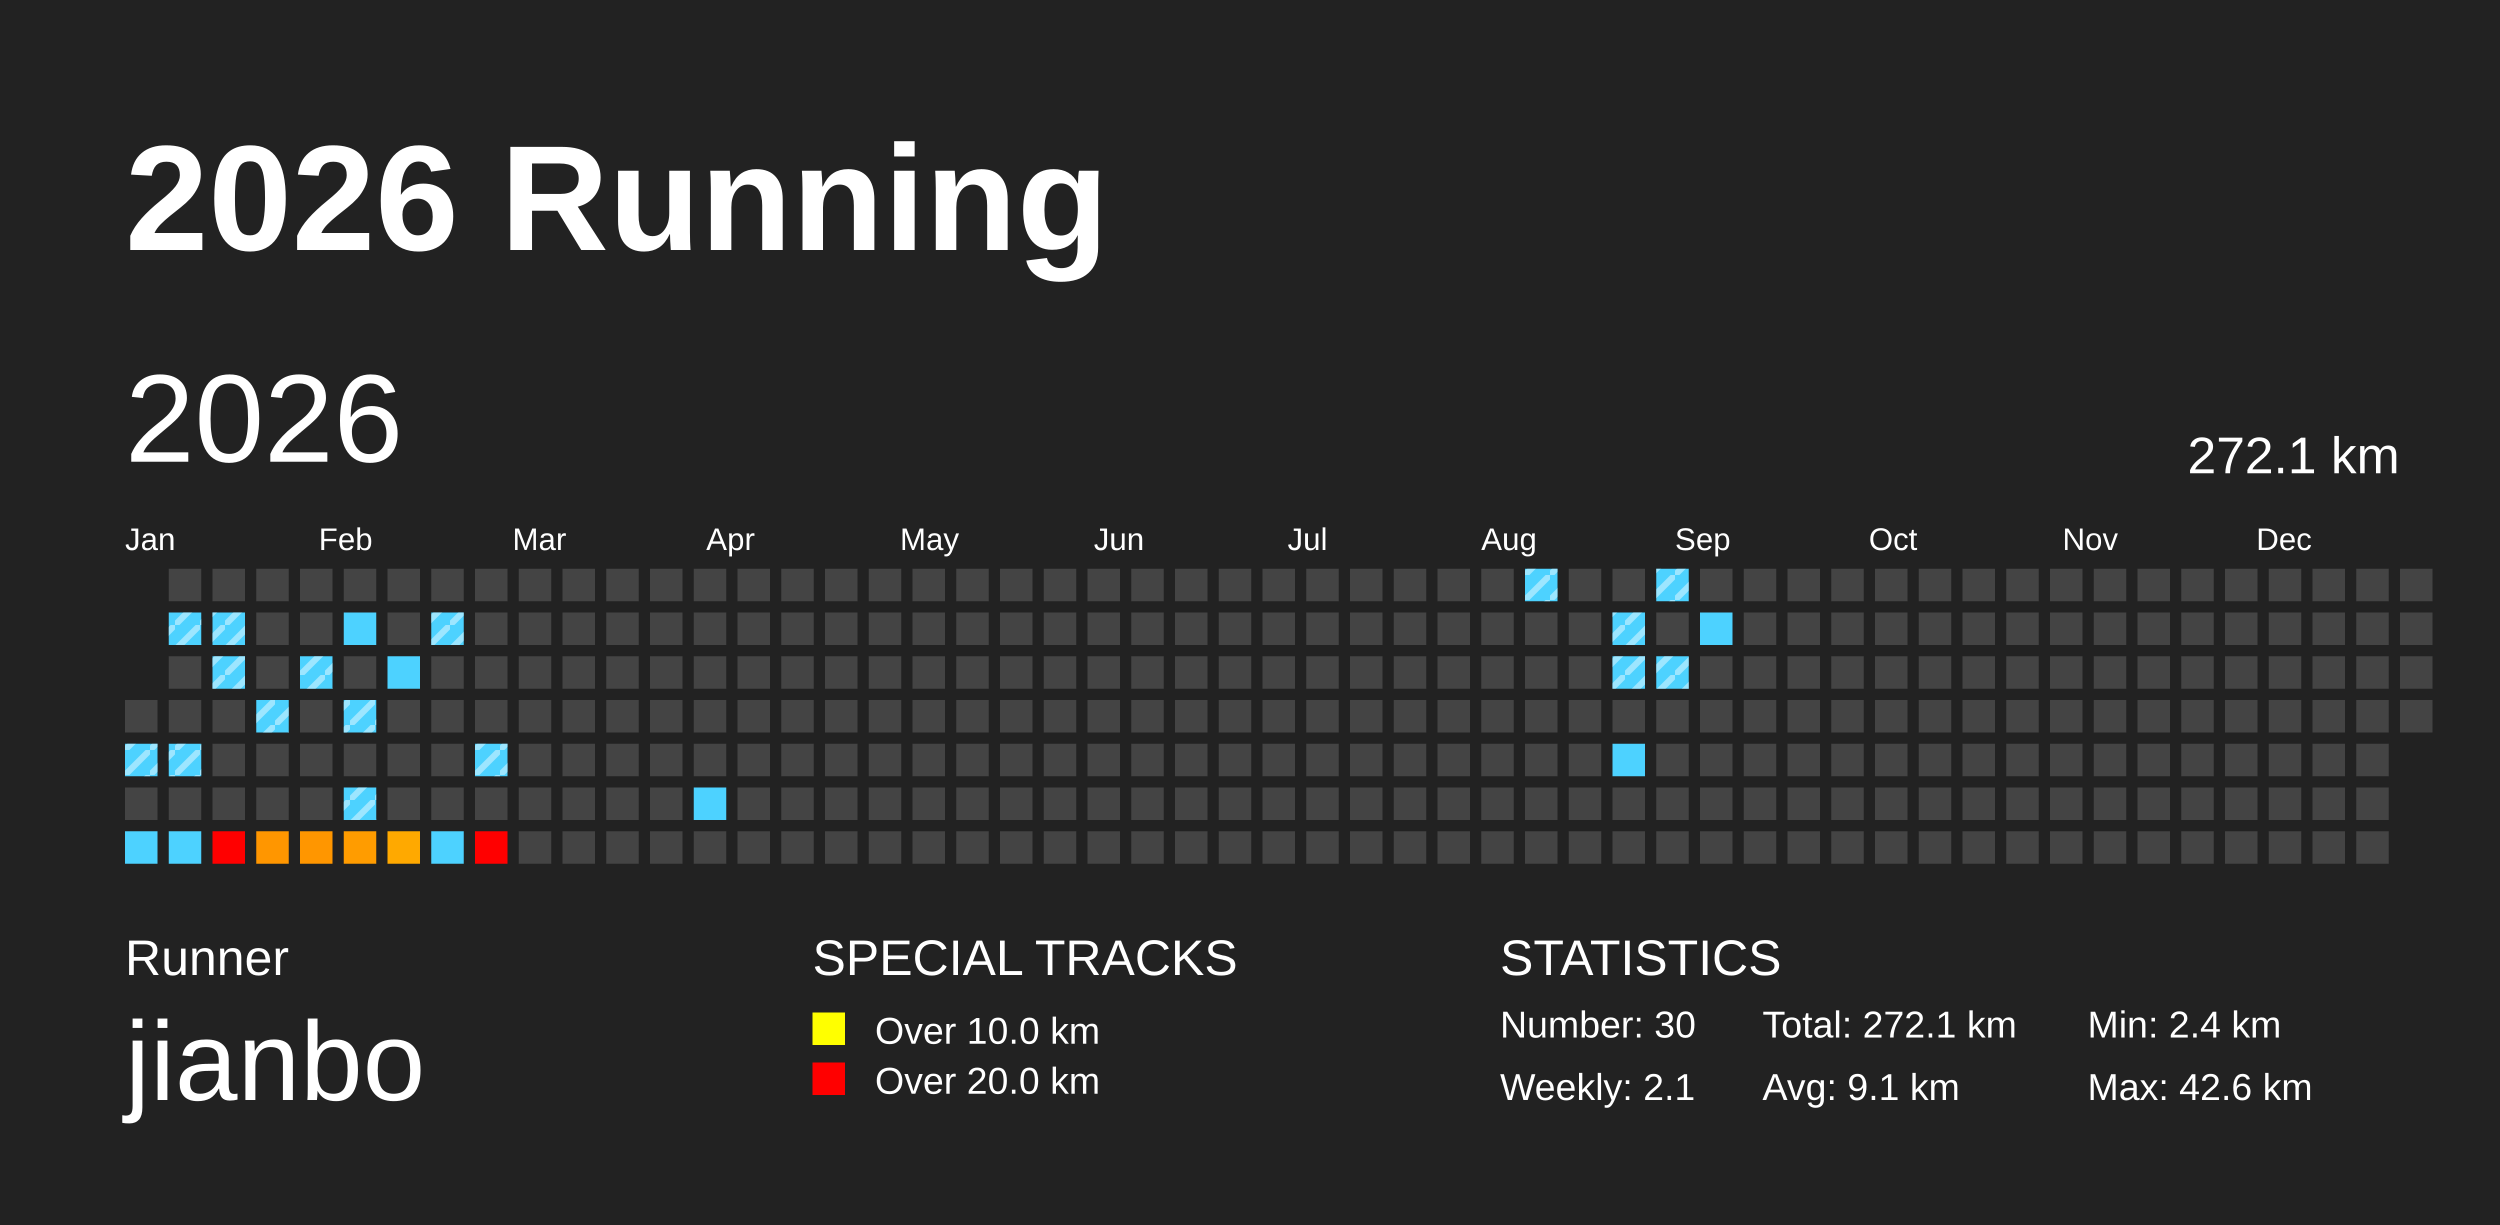
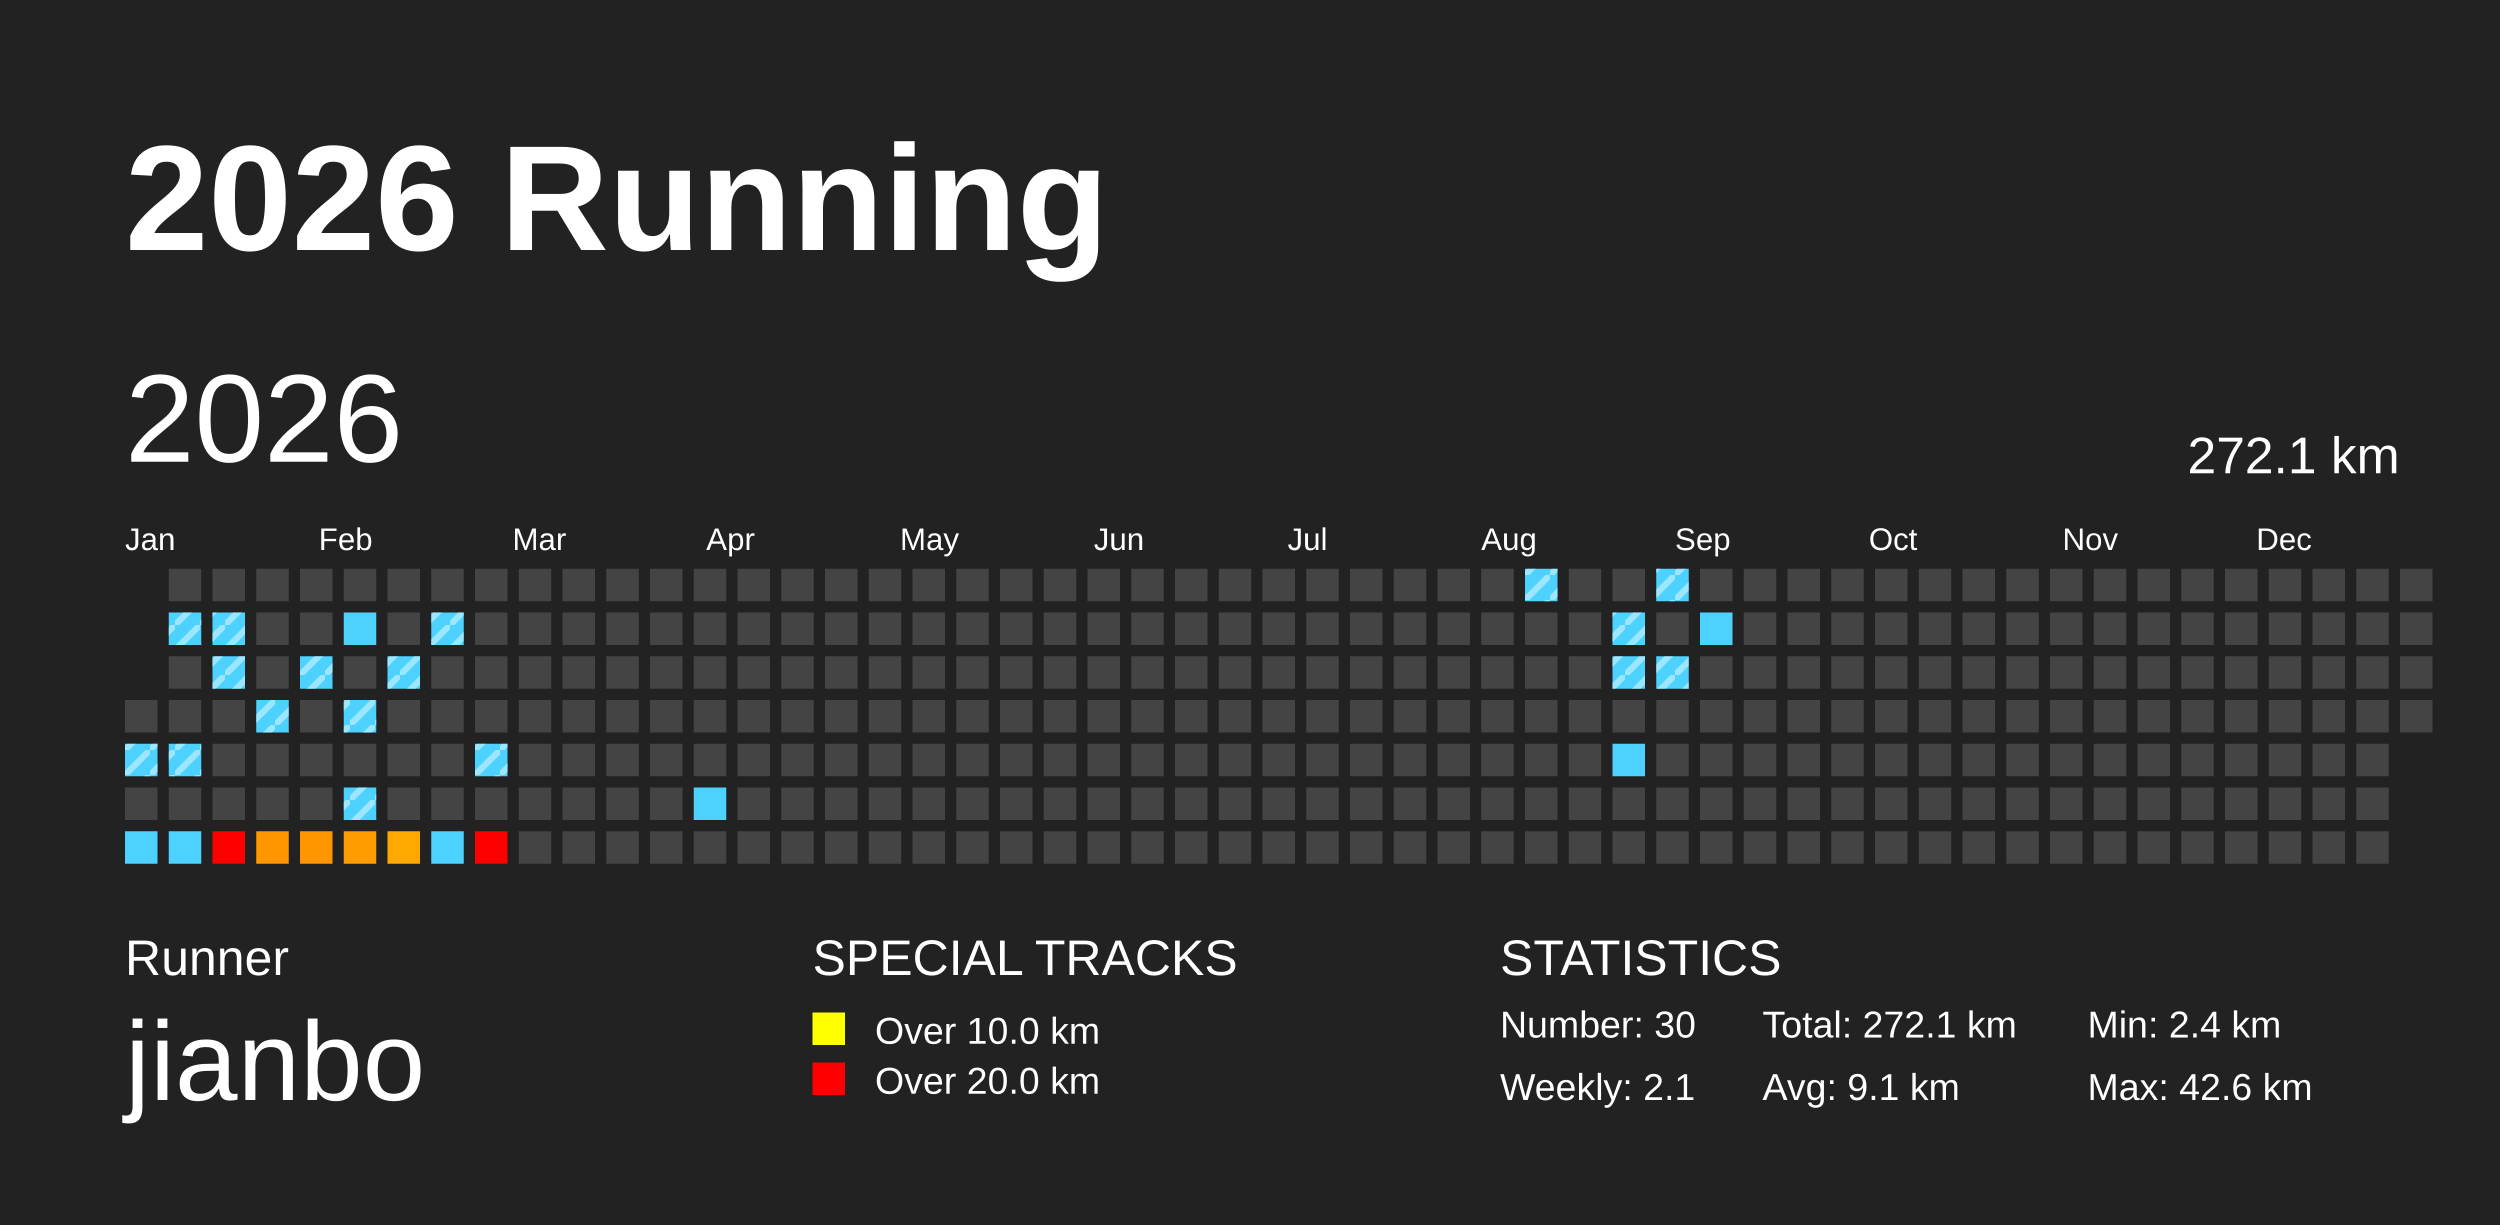
<svg xmlns="http://www.w3.org/2000/svg" baseProfile="full" height="98mm" version="1.1" viewBox="0,0,200,98" width="200mm">
  <defs>
    <pattern height="2" id="indoor-stripe" patternUnits="userSpaceOnUse" width="2">
      <line stroke="white" stroke-opacity="0.45" stroke-width="0.5" x1="0" x2="2" y1="2" y2="0" />
    </pattern>
  </defs>
  <rect fill="#222222" height="98" width="200" x="0" y="0" />
  <text fill="#FFFFFF" style="font-size:12px; font-family:Arial; font-weight:bold;" x="10" y="20">2026 Running</text>
  <text fill="#FFFFFF" style="font-size:4px; font-family:Arial" x="10" y="78">Runner</text>
  <text fill="#FFFFFF" style="font-size:9px; font-family:Arial" x="10" y="88">jianbo</text>
  <text fill="#FFFFFF" style="font-size:4px; font-family:Arial" x="65" y="78">SPECIAL TRACKS</text>
  <rect fill="yellow" height="2.6" width="2.6" x="65" y="81" />
  <text fill="#FFFFFF" style="font-size:3px; font-family:Arial" x="70" y="83.5">Over 10.0 km</text>
  <rect fill="red" height="2.6" width="2.6" x="65" y="85" />
  <text fill="#FFFFFF" style="font-size:3px; font-family:Arial" x="70" y="87.5">Over 20.0 km</text>
  <text fill="#FFFFFF" style="font-size:4px; font-family:Arial" x="120" y="78">STATISTICS</text>
  <text fill="#FFFFFF" style="font-size:3px; font-family:Arial" x="120" y="83">Number: 30</text>
  <text fill="#FFFFFF" style="font-size:3px; font-family:Arial" x="120" y="88">Weekly: 2.1</text>
  <text fill="#FFFFFF" style="font-size:3px; font-family:Arial" x="141" y="83">Total: 272.1 km</text>
  <text fill="#FFFFFF" style="font-size:3px; font-family:Arial" x="141" y="88">Avg: 9.1 km</text>
  <text fill="#FFFFFF" style="font-size:3px; font-family:Arial" x="167" y="83">Min: 2.4 km</text>
  <text fill="#FFFFFF" style="font-size:3px; font-family:Arial" x="167" y="88">Max: 42.6 km</text>
  <text dominant-baseline="hanging" fill="#FFFFFF" style="font-size:10.0px; font-family:Arial;" x="10" y="30">2026</text>
  <text dominant-baseline="hanging" fill="#FFFFFF" style="font-size:4.125px; font-family:Arial;" x="175" y="35">272.1 km</text>
  <text fill="#FFFFFF" style="font-size:2.5px; font-family:Arial" x="10.0" y="44">Jan</text>
  <text fill="#FFFFFF" style="font-size:2.5px; font-family:Arial" x="25.5" y="44">Feb</text>
  <text fill="#FFFFFF" style="font-size:2.5px; font-family:Arial" x="41.0" y="44">Mar</text>
  <text fill="#FFFFFF" style="font-size:2.5px; font-family:Arial" x="56.5" y="44">Apr</text>
  <text fill="#FFFFFF" style="font-size:2.5px; font-family:Arial" x="72.0" y="44">May</text>
  <text fill="#FFFFFF" style="font-size:2.5px; font-family:Arial" x="87.5" y="44">Jun</text>
  <text fill="#FFFFFF" style="font-size:2.5px; font-family:Arial" x="103.0" y="44">Jul</text>
  <text fill="#FFFFFF" style="font-size:2.5px; font-family:Arial" x="118.5" y="44">Aug</text>
  <text fill="#FFFFFF" style="font-size:2.5px; font-family:Arial" x="134.0" y="44">Sep</text>
  <text fill="#FFFFFF" style="font-size:2.5px; font-family:Arial" x="149.5" y="44">Oct</text>
  <text fill="#FFFFFF" style="font-size:2.5px; font-family:Arial" x="165.0" y="44">Nov</text>
  <text fill="#FFFFFF" style="font-size:2.5px; font-family:Arial" x="180.5" y="44">Dec</text>
  <rect fill="#444444" height="2.6" width="2.6" x="10.0" y="56.0" />
  <rect fill="#4dd2ff" height="2.6" width="2.6" x="10.0" y="59.5" />
  <rect fill="url(#indoor-stripe)" height="2.6" style="pointer-events: none;" width="2.6" x="10.0" y="59.5" />
  <rect fill="#444444" height="2.6" width="2.6" x="10.0" y="63.0" />
  <rect fill="#4dd2ff" height="2.6" width="2.6" x="10.0" y="66.5" />
  <rect fill="#444444" height="2.6" width="2.6" x="13.5" y="45.5" />
  <rect fill="#4dd2ff" height="2.6" width="2.6" x="13.5" y="49.0" />
  <rect fill="url(#indoor-stripe)" height="2.6" style="pointer-events: none;" width="2.6" x="13.5" y="49.0" />
  <rect fill="#444444" height="2.6" width="2.6" x="13.5" y="52.5" />
  <rect fill="#444444" height="2.6" width="2.6" x="13.5" y="56.0" />
  <rect fill="#4dd2ff" height="2.6" width="2.6" x="13.5" y="59.5" />
  <rect fill="url(#indoor-stripe)" height="2.6" style="pointer-events: none;" width="2.6" x="13.5" y="59.5" />
  <rect fill="#444444" height="2.6" width="2.6" x="13.5" y="63.0" />
  <rect fill="#4dd2ff" height="2.6" width="2.6" x="13.5" y="66.5" />
  <rect fill="#444444" height="2.6" width="2.6" x="17.0" y="45.5" />
  <rect fill="#4dd2ff" height="2.6" width="2.6" x="17.0" y="49.0" />
  <rect fill="url(#indoor-stripe)" height="2.6" style="pointer-events: none;" width="2.6" x="17.0" y="49.0" />
  <rect fill="#4dd2ff" height="2.6" width="2.6" x="17.0" y="52.5" />
  <rect fill="url(#indoor-stripe)" height="2.6" style="pointer-events: none;" width="2.6" x="17.0" y="52.5" />
  <rect fill="#444444" height="2.6" width="2.6" x="17.0" y="56.0" />
  <rect fill="#444444" height="2.6" width="2.6" x="17.0" y="59.5" />
  <rect fill="#444444" height="2.6" width="2.6" x="17.0" y="63.0" />
  <rect fill="red" height="2.6" width="2.6" x="17.0" y="66.5" />
  <rect fill="#444444" height="2.6" width="2.6" x="20.5" y="45.5" />
  <rect fill="#444444" height="2.6" width="2.6" x="20.5" y="49.0" />
  <rect fill="#444444" height="2.6" width="2.6" x="20.5" y="52.5" />
  <rect fill="#4dd2ff" height="2.6" width="2.6" x="20.5" y="56.0" />
  <rect fill="url(#indoor-stripe)" height="2.6" style="pointer-events: none;" width="2.6" x="20.5" y="56.0" />
  <rect fill="#444444" height="2.6" width="2.6" x="20.5" y="59.5" />
  <rect fill="#444444" height="2.6" width="2.6" x="20.5" y="63.0" />
  <rect fill="#ff9600" height="2.6" width="2.6" x="20.5" y="66.5" />
  <rect fill="#444444" height="2.6" width="2.6" x="24.0" y="45.5" />
  <rect fill="#444444" height="2.6" width="2.6" x="24.0" y="49.0" />
  <rect fill="#4dd2ff" height="2.6" width="2.6" x="24.0" y="52.5" />
  <rect fill="url(#indoor-stripe)" height="2.6" style="pointer-events: none;" width="2.6" x="24.0" y="52.5" />
  <rect fill="#444444" height="2.6" width="2.6" x="24.0" y="56.0" />
  <rect fill="#444444" height="2.6" width="2.6" x="24.0" y="59.5" />
  <rect fill="#444444" height="2.6" width="2.6" x="24.0" y="63.0" />
  <rect fill="#ff9600" height="2.6" width="2.6" x="24.0" y="66.5" />
  <rect fill="#444444" height="2.6" width="2.6" x="27.5" y="45.5" />
  <rect fill="#4dd2ff" height="2.6" width="2.6" x="27.5" y="49.0" />
  <rect fill="#444444" height="2.6" width="2.6" x="27.5" y="52.5" />
  <rect fill="#4dd2ff" height="2.6" width="2.6" x="27.5" y="56.0" />
  <rect fill="url(#indoor-stripe)" height="2.6" style="pointer-events: none;" width="2.6" x="27.5" y="56.0" />
  <rect fill="#444444" height="2.6" width="2.6" x="27.5" y="59.5" />
  <rect fill="#4dd2ff" height="2.6" width="2.6" x="27.5" y="63.0" />
  <rect fill="url(#indoor-stripe)" height="2.6" style="pointer-events: none;" width="2.6" x="27.5" y="63.0" />
  <rect fill="#ff9c00" height="2.6" width="2.6" x="27.5" y="66.5" />
  <rect fill="#444444" height="2.6" width="2.6" x="31.0" y="45.5" />
  <rect fill="#444444" height="2.6" width="2.6" x="31.0" y="49.0" />
  <rect fill="#4dd2ff" height="2.6" width="2.6" x="31.0" y="52.5" />
+   <rect fill="url(#indoor-stripe)" height="2.6" style="pointer-events: none;" width="2.6" x="31.0" y="52.5" />
  <rect fill="#444444" height="2.6" width="2.6" x="31.0" y="56.0" />
  <rect fill="#444444" height="2.6" width="2.6" x="31.0" y="59.5" />
  <rect fill="#444444" height="2.6" width="2.6" x="31.0" y="63.0" />
  <rect fill="#ffa900" height="2.6" width="2.6" x="31.0" y="66.5" />
  <rect fill="#444444" height="2.6" width="2.6" x="34.5" y="45.5" />
  <rect fill="#4dd2ff" height="2.6" width="2.6" x="34.5" y="49.0" />
  <rect fill="url(#indoor-stripe)" height="2.6" style="pointer-events: none;" width="2.6" x="34.5" y="49.0" />
  <rect fill="#444444" height="2.6" width="2.6" x="34.5" y="52.5" />
  <rect fill="#444444" height="2.6" width="2.6" x="34.5" y="56.0" />
  <rect fill="#444444" height="2.6" width="2.6" x="34.5" y="59.5" />
  <rect fill="#444444" height="2.6" width="2.6" x="34.5" y="63.0" />
  <rect fill="#4dd2ff" height="2.6" width="2.6" x="34.5" y="66.5" />
  <rect fill="#444444" height="2.6" width="2.6" x="38.0" y="45.5" />
  <rect fill="#444444" height="2.6" width="2.6" x="38.0" y="49.0" />
  <rect fill="#444444" height="2.6" width="2.6" x="38.0" y="52.5" />
  <rect fill="#444444" height="2.6" width="2.6" x="38.0" y="56.0" />
  <rect fill="#4dd2ff" height="2.6" width="2.6" x="38.0" y="59.5" />
  <rect fill="url(#indoor-stripe)" height="2.6" style="pointer-events: none;" width="2.6" x="38.0" y="59.5" />
  <rect fill="#444444" height="2.6" width="2.6" x="38.0" y="63.0" />
  <rect fill="red" height="2.6" width="2.6" x="38.0" y="66.5" />
  <rect fill="#444444" height="2.6" width="2.6" x="41.5" y="45.5" />
  <rect fill="#444444" height="2.6" width="2.6" x="41.5" y="49.0" />
  <rect fill="#444444" height="2.6" width="2.6" x="41.5" y="52.5" />
  <rect fill="#444444" height="2.6" width="2.6" x="41.5" y="56.0" />
  <rect fill="#444444" height="2.6" width="2.6" x="41.5" y="59.5" />
  <rect fill="#444444" height="2.6" width="2.6" x="41.5" y="63.0" />
  <rect fill="#444444" height="2.6" width="2.6" x="41.5" y="66.5" />
  <rect fill="#444444" height="2.6" width="2.6" x="45.0" y="45.5" />
  <rect fill="#444444" height="2.6" width="2.6" x="45.0" y="49.0" />
  <rect fill="#444444" height="2.6" width="2.6" x="45.0" y="52.5" />
  <rect fill="#444444" height="2.6" width="2.6" x="45.0" y="56.0" />
  <rect fill="#444444" height="2.6" width="2.6" x="45.0" y="59.5" />
  <rect fill="#444444" height="2.6" width="2.6" x="45.0" y="63.0" />
  <rect fill="#444444" height="2.6" width="2.6" x="45.0" y="66.5" />
  <rect fill="#444444" height="2.6" width="2.6" x="48.5" y="45.5" />
  <rect fill="#444444" height="2.6" width="2.6" x="48.5" y="49.0" />
  <rect fill="#444444" height="2.6" width="2.6" x="48.5" y="52.5" />
  <rect fill="#444444" height="2.6" width="2.6" x="48.5" y="56.0" />
  <rect fill="#444444" height="2.6" width="2.6" x="48.5" y="59.5" />
  <rect fill="#444444" height="2.6" width="2.6" x="48.5" y="63.0" />
  <rect fill="#444444" height="2.6" width="2.6" x="48.5" y="66.5" />
  <rect fill="#444444" height="2.6" width="2.6" x="52.0" y="45.5" />
  <rect fill="#444444" height="2.6" width="2.6" x="52.0" y="49.0" />
  <rect fill="#444444" height="2.6" width="2.6" x="52.0" y="52.5" />
  <rect fill="#444444" height="2.6" width="2.6" x="52.0" y="56.0" />
  <rect fill="#444444" height="2.6" width="2.6" x="52.0" y="59.5" />
  <rect fill="#444444" height="2.6" width="2.6" x="52.0" y="63.0" />
  <rect fill="#444444" height="2.6" width="2.6" x="52.0" y="66.5" />
  <rect fill="#444444" height="2.6" width="2.6" x="55.5" y="45.5" />
  <rect fill="#444444" height="2.6" width="2.6" x="55.5" y="49.0" />
  <rect fill="#444444" height="2.6" width="2.6" x="55.5" y="52.5" />
  <rect fill="#444444" height="2.6" width="2.6" x="55.5" y="56.0" />
  <rect fill="#444444" height="2.6" width="2.6" x="55.5" y="59.5" />
  <rect fill="#4dd2ff" height="2.6" width="2.6" x="55.5" y="63.0" />
  <rect fill="#444444" height="2.6" width="2.6" x="55.5" y="66.5" />
  <rect fill="#444444" height="2.6" width="2.6" x="59.0" y="45.5" />
  <rect fill="#444444" height="2.6" width="2.6" x="59.0" y="49.0" />
  <rect fill="#444444" height="2.6" width="2.6" x="59.0" y="52.5" />
  <rect fill="#444444" height="2.6" width="2.6" x="59.0" y="56.0" />
  <rect fill="#444444" height="2.6" width="2.6" x="59.0" y="59.5" />
  <rect fill="#444444" height="2.6" width="2.6" x="59.0" y="63.0" />
  <rect fill="#444444" height="2.6" width="2.6" x="59.0" y="66.5" />
  <rect fill="#444444" height="2.6" width="2.6" x="62.5" y="45.5" />
  <rect fill="#444444" height="2.6" width="2.6" x="62.5" y="49.0" />
  <rect fill="#444444" height="2.6" width="2.6" x="62.5" y="52.5" />
  <rect fill="#444444" height="2.6" width="2.6" x="62.5" y="56.0" />
  <rect fill="#444444" height="2.6" width="2.6" x="62.5" y="59.5" />
  <rect fill="#444444" height="2.6" width="2.6" x="62.5" y="63.0" />
  <rect fill="#444444" height="2.6" width="2.6" x="62.5" y="66.5" />
  <rect fill="#444444" height="2.6" width="2.6" x="66.0" y="45.5" />
  <rect fill="#444444" height="2.6" width="2.6" x="66.0" y="49.0" />
  <rect fill="#444444" height="2.6" width="2.6" x="66.0" y="52.5" />
  <rect fill="#444444" height="2.6" width="2.6" x="66.0" y="56.0" />
  <rect fill="#444444" height="2.6" width="2.6" x="66.0" y="59.5" />
  <rect fill="#444444" height="2.6" width="2.6" x="66.0" y="63.0" />
  <rect fill="#444444" height="2.6" width="2.6" x="66.0" y="66.5" />
  <rect fill="#444444" height="2.6" width="2.6" x="69.5" y="45.5" />
  <rect fill="#444444" height="2.6" width="2.6" x="69.5" y="49.0" />
  <rect fill="#444444" height="2.6" width="2.6" x="69.5" y="52.5" />
  <rect fill="#444444" height="2.6" width="2.6" x="69.5" y="56.0" />
  <rect fill="#444444" height="2.6" width="2.6" x="69.5" y="59.5" />
  <rect fill="#444444" height="2.6" width="2.6" x="69.5" y="63.0" />
  <rect fill="#444444" height="2.6" width="2.6" x="69.5" y="66.5" />
  <rect fill="#444444" height="2.6" width="2.6" x="73.0" y="45.5" />
  <rect fill="#444444" height="2.6" width="2.6" x="73.0" y="49.0" />
  <rect fill="#444444" height="2.6" width="2.6" x="73.0" y="52.5" />
  <rect fill="#444444" height="2.6" width="2.6" x="73.0" y="56.0" />
  <rect fill="#444444" height="2.6" width="2.6" x="73.0" y="59.5" />
  <rect fill="#444444" height="2.6" width="2.6" x="73.0" y="63.0" />
  <rect fill="#444444" height="2.6" width="2.6" x="73.0" y="66.5" />
  <rect fill="#444444" height="2.6" width="2.6" x="76.5" y="45.5" />
  <rect fill="#444444" height="2.6" width="2.6" x="76.5" y="49.0" />
  <rect fill="#444444" height="2.6" width="2.6" x="76.5" y="52.5" />
  <rect fill="#444444" height="2.6" width="2.6" x="76.5" y="56.0" />
  <rect fill="#444444" height="2.6" width="2.6" x="76.5" y="59.5" />
  <rect fill="#444444" height="2.6" width="2.6" x="76.5" y="63.0" />
  <rect fill="#444444" height="2.6" width="2.6" x="76.5" y="66.5" />
  <rect fill="#444444" height="2.6" width="2.6" x="80.0" y="45.5" />
  <rect fill="#444444" height="2.6" width="2.6" x="80.0" y="49.0" />
  <rect fill="#444444" height="2.6" width="2.6" x="80.0" y="52.5" />
  <rect fill="#444444" height="2.6" width="2.6" x="80.0" y="56.0" />
  <rect fill="#444444" height="2.6" width="2.6" x="80.0" y="59.5" />
  <rect fill="#444444" height="2.6" width="2.6" x="80.0" y="63.0" />
  <rect fill="#444444" height="2.6" width="2.6" x="80.0" y="66.5" />
  <rect fill="#444444" height="2.6" width="2.6" x="83.5" y="45.5" />
  <rect fill="#444444" height="2.6" width="2.6" x="83.5" y="49.0" />
  <rect fill="#444444" height="2.6" width="2.6" x="83.5" y="52.5" />
  <rect fill="#444444" height="2.6" width="2.6" x="83.5" y="56.0" />
  <rect fill="#444444" height="2.6" width="2.6" x="83.5" y="59.5" />
  <rect fill="#444444" height="2.6" width="2.6" x="83.5" y="63.0" />
  <rect fill="#444444" height="2.6" width="2.6" x="83.5" y="66.5" />
  <rect fill="#444444" height="2.6" width="2.6" x="87.0" y="45.5" />
  <rect fill="#444444" height="2.6" width="2.6" x="87.0" y="49.0" />
  <rect fill="#444444" height="2.6" width="2.6" x="87.0" y="52.5" />
  <rect fill="#444444" height="2.6" width="2.6" x="87.0" y="56.0" />
  <rect fill="#444444" height="2.6" width="2.6" x="87.0" y="59.5" />
  <rect fill="#444444" height="2.6" width="2.6" x="87.0" y="63.0" />
  <rect fill="#444444" height="2.6" width="2.6" x="87.0" y="66.5" />
  <rect fill="#444444" height="2.6" width="2.6" x="90.5" y="45.5" />
  <rect fill="#444444" height="2.6" width="2.6" x="90.5" y="49.0" />
  <rect fill="#444444" height="2.6" width="2.6" x="90.5" y="52.5" />
  <rect fill="#444444" height="2.6" width="2.6" x="90.5" y="56.0" />
  <rect fill="#444444" height="2.6" width="2.6" x="90.5" y="59.5" />
  <rect fill="#444444" height="2.6" width="2.6" x="90.5" y="63.0" />
  <rect fill="#444444" height="2.6" width="2.6" x="90.5" y="66.5" />
  <rect fill="#444444" height="2.6" width="2.6" x="94.0" y="45.5" />
  <rect fill="#444444" height="2.6" width="2.6" x="94.0" y="49.0" />
  <rect fill="#444444" height="2.6" width="2.6" x="94.0" y="52.5" />
  <rect fill="#444444" height="2.6" width="2.6" x="94.0" y="56.0" />
  <rect fill="#444444" height="2.6" width="2.6" x="94.0" y="59.5" />
  <rect fill="#444444" height="2.6" width="2.6" x="94.0" y="63.0" />
  <rect fill="#444444" height="2.6" width="2.6" x="94.0" y="66.5" />
  <rect fill="#444444" height="2.6" width="2.6" x="97.5" y="45.5" />
  <rect fill="#444444" height="2.6" width="2.6" x="97.5" y="49.0" />
  <rect fill="#444444" height="2.6" width="2.6" x="97.5" y="52.5" />
  <rect fill="#444444" height="2.6" width="2.6" x="97.5" y="56.0" />
  <rect fill="#444444" height="2.6" width="2.6" x="97.5" y="59.5" />
  <rect fill="#444444" height="2.6" width="2.6" x="97.5" y="63.0" />
  <rect fill="#444444" height="2.6" width="2.6" x="97.5" y="66.5" />
  <rect fill="#444444" height="2.6" width="2.6" x="101.0" y="45.5" />
  <rect fill="#444444" height="2.6" width="2.6" x="101.0" y="49.0" />
  <rect fill="#444444" height="2.6" width="2.6" x="101.0" y="52.5" />
  <rect fill="#444444" height="2.6" width="2.6" x="101.0" y="56.0" />
  <rect fill="#444444" height="2.6" width="2.6" x="101.0" y="59.5" />
  <rect fill="#444444" height="2.6" width="2.6" x="101.0" y="63.0" />
  <rect fill="#444444" height="2.6" width="2.6" x="101.0" y="66.5" />
  <rect fill="#444444" height="2.6" width="2.6" x="104.5" y="45.5" />
  <rect fill="#444444" height="2.6" width="2.6" x="104.5" y="49.0" />
  <rect fill="#444444" height="2.6" width="2.6" x="104.5" y="52.5" />
  <rect fill="#444444" height="2.6" width="2.6" x="104.5" y="56.0" />
  <rect fill="#444444" height="2.6" width="2.6" x="104.5" y="59.5" />
  <rect fill="#444444" height="2.6" width="2.6" x="104.5" y="63.0" />
  <rect fill="#444444" height="2.6" width="2.6" x="104.5" y="66.5" />
  <rect fill="#444444" height="2.6" width="2.6" x="108.0" y="45.5" />
  <rect fill="#444444" height="2.6" width="2.6" x="108.0" y="49.0" />
  <rect fill="#444444" height="2.6" width="2.6" x="108.0" y="52.5" />
  <rect fill="#444444" height="2.6" width="2.6" x="108.0" y="56.0" />
  <rect fill="#444444" height="2.6" width="2.6" x="108.0" y="59.5" />
  <rect fill="#444444" height="2.6" width="2.6" x="108.0" y="63.0" />
  <rect fill="#444444" height="2.6" width="2.6" x="108.0" y="66.5" />
  <rect fill="#444444" height="2.6" width="2.6" x="111.5" y="45.5" />
  <rect fill="#444444" height="2.6" width="2.6" x="111.5" y="49.0" />
  <rect fill="#444444" height="2.6" width="2.6" x="111.5" y="52.5" />
  <rect fill="#444444" height="2.6" width="2.6" x="111.5" y="56.0" />
  <rect fill="#444444" height="2.6" width="2.6" x="111.5" y="59.5" />
  <rect fill="#444444" height="2.6" width="2.6" x="111.5" y="63.0" />
  <rect fill="#444444" height="2.6" width="2.6" x="111.5" y="66.5" />
  <rect fill="#444444" height="2.6" width="2.6" x="115.0" y="45.5" />
  <rect fill="#444444" height="2.6" width="2.6" x="115.0" y="49.0" />
  <rect fill="#444444" height="2.6" width="2.6" x="115.0" y="52.5" />
  <rect fill="#444444" height="2.6" width="2.6" x="115.0" y="56.0" />
  <rect fill="#444444" height="2.6" width="2.6" x="115.0" y="59.5" />
  <rect fill="#444444" height="2.6" width="2.6" x="115.0" y="63.0" />
  <rect fill="#444444" height="2.6" width="2.6" x="115.0" y="66.5" />
  <rect fill="#444444" height="2.6" width="2.6" x="118.5" y="45.5" />
  <rect fill="#444444" height="2.6" width="2.6" x="118.5" y="49.0" />
  <rect fill="#444444" height="2.6" width="2.6" x="118.5" y="52.5" />
  <rect fill="#444444" height="2.6" width="2.6" x="118.5" y="56.0" />
  <rect fill="#444444" height="2.6" width="2.6" x="118.5" y="59.5" />
  <rect fill="#444444" height="2.6" width="2.6" x="118.5" y="63.0" />
  <rect fill="#444444" height="2.6" width="2.6" x="118.5" y="66.5" />
  <rect fill="#4dd2ff" height="2.6" width="2.6" x="122.0" y="45.5" />
  <rect fill="url(#indoor-stripe)" height="2.6" style="pointer-events: none;" width="2.6" x="122.0" y="45.5" />
  <rect fill="#444444" height="2.6" width="2.6" x="122.0" y="49.0" />
  <rect fill="#444444" height="2.6" width="2.6" x="122.0" y="52.5" />
  <rect fill="#444444" height="2.6" width="2.6" x="122.0" y="56.0" />
  <rect fill="#444444" height="2.6" width="2.6" x="122.0" y="59.5" />
  <rect fill="#444444" height="2.6" width="2.6" x="122.0" y="63.0" />
  <rect fill="#444444" height="2.6" width="2.6" x="122.0" y="66.5" />
  <rect fill="#444444" height="2.6" width="2.6" x="125.5" y="45.5" />
  <rect fill="#444444" height="2.6" width="2.6" x="125.5" y="49.0" />
  <rect fill="#444444" height="2.6" width="2.6" x="125.5" y="52.5" />
  <rect fill="#444444" height="2.6" width="2.6" x="125.5" y="56.0" />
  <rect fill="#444444" height="2.6" width="2.6" x="125.5" y="59.5" />
  <rect fill="#444444" height="2.6" width="2.6" x="125.5" y="63.0" />
  <rect fill="#444444" height="2.6" width="2.6" x="125.5" y="66.5" />
  <rect fill="#444444" height="2.6" width="2.6" x="129.0" y="45.5" />
  <rect fill="#4dd2ff" height="2.6" width="2.6" x="129.0" y="49.0" />
  <rect fill="url(#indoor-stripe)" height="2.6" style="pointer-events: none;" width="2.6" x="129.0" y="49.0" />
  <rect fill="#4dd2ff" height="2.6" width="2.6" x="129.0" y="52.5" />
  <rect fill="url(#indoor-stripe)" height="2.6" style="pointer-events: none;" width="2.6" x="129.0" y="52.5" />
  <rect fill="#444444" height="2.6" width="2.6" x="129.0" y="56.0" />
  <rect fill="#4dd2ff" height="2.6" width="2.6" x="129.0" y="59.5" />
  <rect fill="#444444" height="2.6" width="2.6" x="129.0" y="63.0" />
  <rect fill="#444444" height="2.6" width="2.6" x="129.0" y="66.5" />
  <rect fill="#4dd2ff" height="2.6" width="2.6" x="132.5" y="45.5" />
  <rect fill="url(#indoor-stripe)" height="2.6" style="pointer-events: none;" width="2.6" x="132.5" y="45.5" />
  <rect fill="#444444" height="2.6" width="2.6" x="132.5" y="49.0" />
  <rect fill="#4dd2ff" height="2.6" width="2.6" x="132.5" y="52.5" />
  <rect fill="url(#indoor-stripe)" height="2.6" style="pointer-events: none;" width="2.6" x="132.5" y="52.5" />
  <rect fill="#444444" height="2.6" width="2.6" x="132.5" y="56.0" />
  <rect fill="#444444" height="2.6" width="2.6" x="132.5" y="59.5" />
  <rect fill="#444444" height="2.6" width="2.6" x="132.5" y="63.0" />
  <rect fill="#444444" height="2.6" width="2.6" x="132.5" y="66.5" />
  <rect fill="#444444" height="2.6" width="2.6" x="136.0" y="45.5" />
  <rect fill="#4dd2ff" height="2.6" width="2.6" x="136.0" y="49.0" />
  <rect fill="#444444" height="2.6" width="2.6" x="136.0" y="52.5" />
  <rect fill="#444444" height="2.6" width="2.6" x="136.0" y="56.0" />
  <rect fill="#444444" height="2.6" width="2.6" x="136.0" y="59.5" />
  <rect fill="#444444" height="2.6" width="2.6" x="136.0" y="63.0" />
  <rect fill="#444444" height="2.6" width="2.6" x="136.0" y="66.5" />
  <rect fill="#444444" height="2.6" width="2.6" x="139.5" y="45.5" />
  <rect fill="#444444" height="2.6" width="2.6" x="139.5" y="49.0" />
  <rect fill="#444444" height="2.6" width="2.6" x="139.5" y="52.5" />
  <rect fill="#444444" height="2.6" width="2.6" x="139.5" y="56.0" />
  <rect fill="#444444" height="2.6" width="2.6" x="139.5" y="59.5" />
  <rect fill="#444444" height="2.6" width="2.6" x="139.5" y="63.0" />
  <rect fill="#444444" height="2.6" width="2.6" x="139.5" y="66.5" />
  <rect fill="#444444" height="2.6" width="2.6" x="143.0" y="45.5" />
  <rect fill="#444444" height="2.6" width="2.6" x="143.0" y="49.0" />
  <rect fill="#444444" height="2.6" width="2.6" x="143.0" y="52.5" />
  <rect fill="#444444" height="2.6" width="2.6" x="143.0" y="56.0" />
  <rect fill="#444444" height="2.6" width="2.6" x="143.0" y="59.5" />
  <rect fill="#444444" height="2.6" width="2.6" x="143.0" y="63.0" />
  <rect fill="#444444" height="2.6" width="2.6" x="143.0" y="66.5" />
  <rect fill="#444444" height="2.6" width="2.6" x="146.5" y="45.5" />
  <rect fill="#444444" height="2.6" width="2.6" x="146.5" y="49.0" />
  <rect fill="#444444" height="2.6" width="2.6" x="146.5" y="52.5" />
  <rect fill="#444444" height="2.6" width="2.6" x="146.5" y="56.0" />
  <rect fill="#444444" height="2.6" width="2.6" x="146.5" y="59.5" />
  <rect fill="#444444" height="2.6" width="2.6" x="146.5" y="63.0" />
  <rect fill="#444444" height="2.6" width="2.6" x="146.5" y="66.5" />
  <rect fill="#444444" height="2.6" width="2.6" x="150.0" y="45.5" />
  <rect fill="#444444" height="2.6" width="2.6" x="150.0" y="49.0" />
  <rect fill="#444444" height="2.6" width="2.6" x="150.0" y="52.5" />
  <rect fill="#444444" height="2.6" width="2.6" x="150.0" y="56.0" />
  <rect fill="#444444" height="2.6" width="2.6" x="150.0" y="59.5" />
  <rect fill="#444444" height="2.6" width="2.6" x="150.0" y="63.0" />
  <rect fill="#444444" height="2.6" width="2.6" x="150.0" y="66.5" />
  <rect fill="#444444" height="2.6" width="2.6" x="153.5" y="45.5" />
  <rect fill="#444444" height="2.6" width="2.6" x="153.5" y="49.0" />
  <rect fill="#444444" height="2.6" width="2.6" x="153.5" y="52.5" />
  <rect fill="#444444" height="2.6" width="2.6" x="153.5" y="56.0" />
  <rect fill="#444444" height="2.6" width="2.6" x="153.5" y="59.5" />
  <rect fill="#444444" height="2.6" width="2.6" x="153.5" y="63.0" />
  <rect fill="#444444" height="2.6" width="2.6" x="153.5" y="66.5" />
  <rect fill="#444444" height="2.6" width="2.6" x="157.0" y="45.5" />
  <rect fill="#444444" height="2.6" width="2.6" x="157.0" y="49.0" />
  <rect fill="#444444" height="2.6" width="2.6" x="157.0" y="52.5" />
  <rect fill="#444444" height="2.6" width="2.6" x="157.0" y="56.0" />
  <rect fill="#444444" height="2.6" width="2.6" x="157.0" y="59.5" />
  <rect fill="#444444" height="2.6" width="2.6" x="157.0" y="63.0" />
  <rect fill="#444444" height="2.6" width="2.6" x="157.0" y="66.5" />
  <rect fill="#444444" height="2.6" width="2.6" x="160.5" y="45.5" />
  <rect fill="#444444" height="2.6" width="2.6" x="160.5" y="49.0" />
  <rect fill="#444444" height="2.6" width="2.6" x="160.5" y="52.5" />
  <rect fill="#444444" height="2.6" width="2.6" x="160.5" y="56.0" />
  <rect fill="#444444" height="2.6" width="2.6" x="160.5" y="59.5" />
  <rect fill="#444444" height="2.6" width="2.6" x="160.5" y="63.0" />
  <rect fill="#444444" height="2.6" width="2.6" x="160.5" y="66.5" />
  <rect fill="#444444" height="2.6" width="2.6" x="164.0" y="45.5" />
  <rect fill="#444444" height="2.6" width="2.6" x="164.0" y="49.0" />
  <rect fill="#444444" height="2.6" width="2.6" x="164.0" y="52.5" />
  <rect fill="#444444" height="2.6" width="2.6" x="164.0" y="56.0" />
  <rect fill="#444444" height="2.6" width="2.6" x="164.0" y="59.5" />
  <rect fill="#444444" height="2.6" width="2.6" x="164.0" y="63.0" />
  <rect fill="#444444" height="2.6" width="2.6" x="164.0" y="66.5" />
  <rect fill="#444444" height="2.6" width="2.6" x="167.5" y="45.5" />
  <rect fill="#444444" height="2.6" width="2.6" x="167.5" y="49.0" />
  <rect fill="#444444" height="2.6" width="2.6" x="167.5" y="52.5" />
  <rect fill="#444444" height="2.6" width="2.6" x="167.5" y="56.0" />
  <rect fill="#444444" height="2.6" width="2.6" x="167.5" y="59.5" />
  <rect fill="#444444" height="2.6" width="2.6" x="167.5" y="63.0" />
  <rect fill="#444444" height="2.6" width="2.6" x="167.5" y="66.5" />
  <rect fill="#444444" height="2.6" width="2.6" x="171.0" y="45.5" />
  <rect fill="#444444" height="2.6" width="2.6" x="171.0" y="49.0" />
  <rect fill="#444444" height="2.6" width="2.6" x="171.0" y="52.5" />
  <rect fill="#444444" height="2.6" width="2.6" x="171.0" y="56.0" />
  <rect fill="#444444" height="2.6" width="2.6" x="171.0" y="59.5" />
  <rect fill="#444444" height="2.6" width="2.6" x="171.0" y="63.0" />
  <rect fill="#444444" height="2.6" width="2.6" x="171.0" y="66.5" />
  <rect fill="#444444" height="2.6" width="2.6" x="174.5" y="45.5" />
  <rect fill="#444444" height="2.6" width="2.6" x="174.5" y="49.0" />
  <rect fill="#444444" height="2.6" width="2.6" x="174.5" y="52.5" />
  <rect fill="#444444" height="2.6" width="2.6" x="174.5" y="56.0" />
  <rect fill="#444444" height="2.6" width="2.6" x="174.5" y="59.5" />
  <rect fill="#444444" height="2.6" width="2.6" x="174.5" y="63.0" />
  <rect fill="#444444" height="2.6" width="2.6" x="174.5" y="66.5" />
  <rect fill="#444444" height="2.6" width="2.6" x="178.0" y="45.5" />
  <rect fill="#444444" height="2.6" width="2.6" x="178.0" y="49.0" />
  <rect fill="#444444" height="2.6" width="2.6" x="178.0" y="52.5" />
  <rect fill="#444444" height="2.6" width="2.6" x="178.0" y="56.0" />
  <rect fill="#444444" height="2.6" width="2.6" x="178.0" y="59.5" />
  <rect fill="#444444" height="2.6" width="2.6" x="178.0" y="63.0" />
  <rect fill="#444444" height="2.6" width="2.6" x="178.0" y="66.5" />
  <rect fill="#444444" height="2.6" width="2.6" x="181.5" y="45.5" />
  <rect fill="#444444" height="2.6" width="2.6" x="181.5" y="49.0" />
  <rect fill="#444444" height="2.6" width="2.6" x="181.5" y="52.5" />
  <rect fill="#444444" height="2.6" width="2.6" x="181.5" y="56.0" />
  <rect fill="#444444" height="2.6" width="2.6" x="181.5" y="59.5" />
  <rect fill="#444444" height="2.6" width="2.6" x="181.5" y="63.0" />
  <rect fill="#444444" height="2.6" width="2.6" x="181.5" y="66.5" />
  <rect fill="#444444" height="2.6" width="2.6" x="185.0" y="45.5" />
  <rect fill="#444444" height="2.6" width="2.6" x="185.0" y="49.0" />
  <rect fill="#444444" height="2.6" width="2.6" x="185.0" y="52.5" />
  <rect fill="#444444" height="2.6" width="2.6" x="185.0" y="56.0" />
  <rect fill="#444444" height="2.6" width="2.6" x="185.0" y="59.5" />
  <rect fill="#444444" height="2.6" width="2.6" x="185.0" y="63.0" />
  <rect fill="#444444" height="2.6" width="2.6" x="185.0" y="66.5" />
  <rect fill="#444444" height="2.6" width="2.6" x="188.5" y="45.5" />
  <rect fill="#444444" height="2.6" width="2.6" x="188.5" y="49.0" />
  <rect fill="#444444" height="2.6" width="2.6" x="188.5" y="52.5" />
  <rect fill="#444444" height="2.6" width="2.6" x="188.5" y="56.0" />
  <rect fill="#444444" height="2.6" width="2.6" x="188.5" y="59.5" />
  <rect fill="#444444" height="2.6" width="2.6" x="188.5" y="63.0" />
  <rect fill="#444444" height="2.6" width="2.6" x="188.5" y="66.5" />
  <rect fill="#444444" height="2.6" width="2.6" x="192.0" y="45.5" />
  <rect fill="#444444" height="2.6" width="2.6" x="192.0" y="49.0" />
  <rect fill="#444444" height="2.6" width="2.6" x="192.0" y="52.5" />
  <rect fill="#444444" height="2.6" width="2.6" x="192.0" y="56.0" />
</svg>
